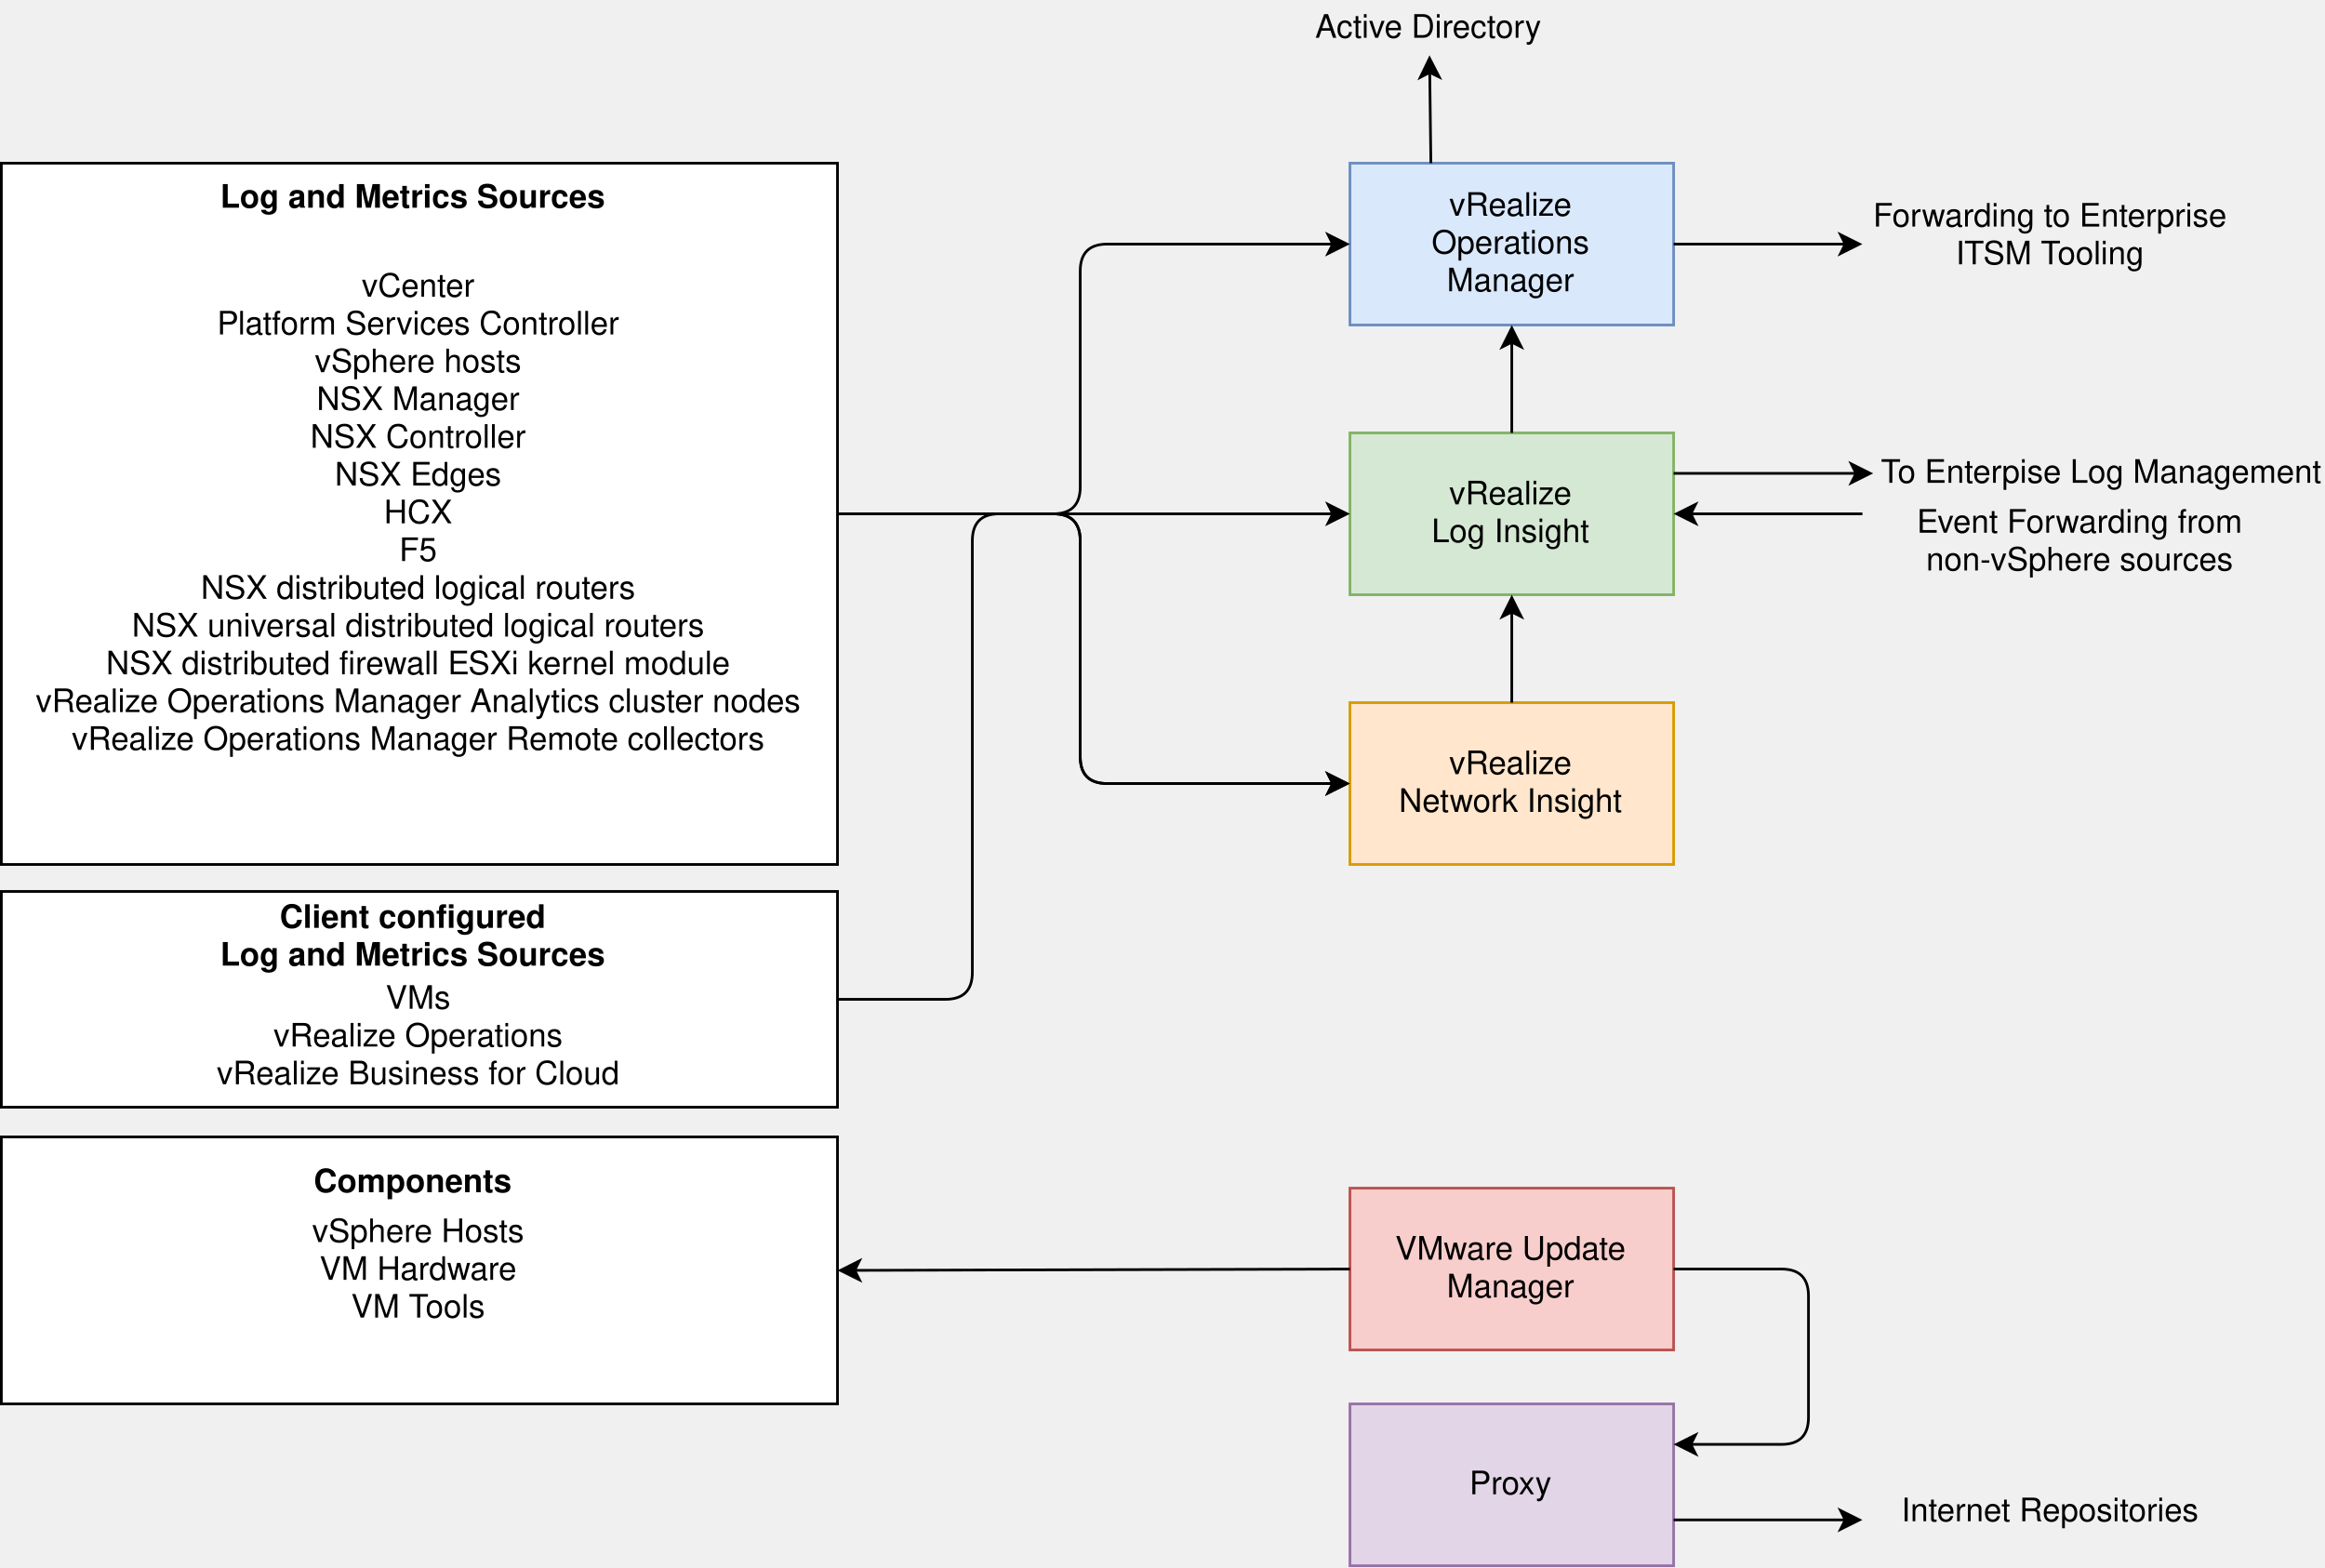
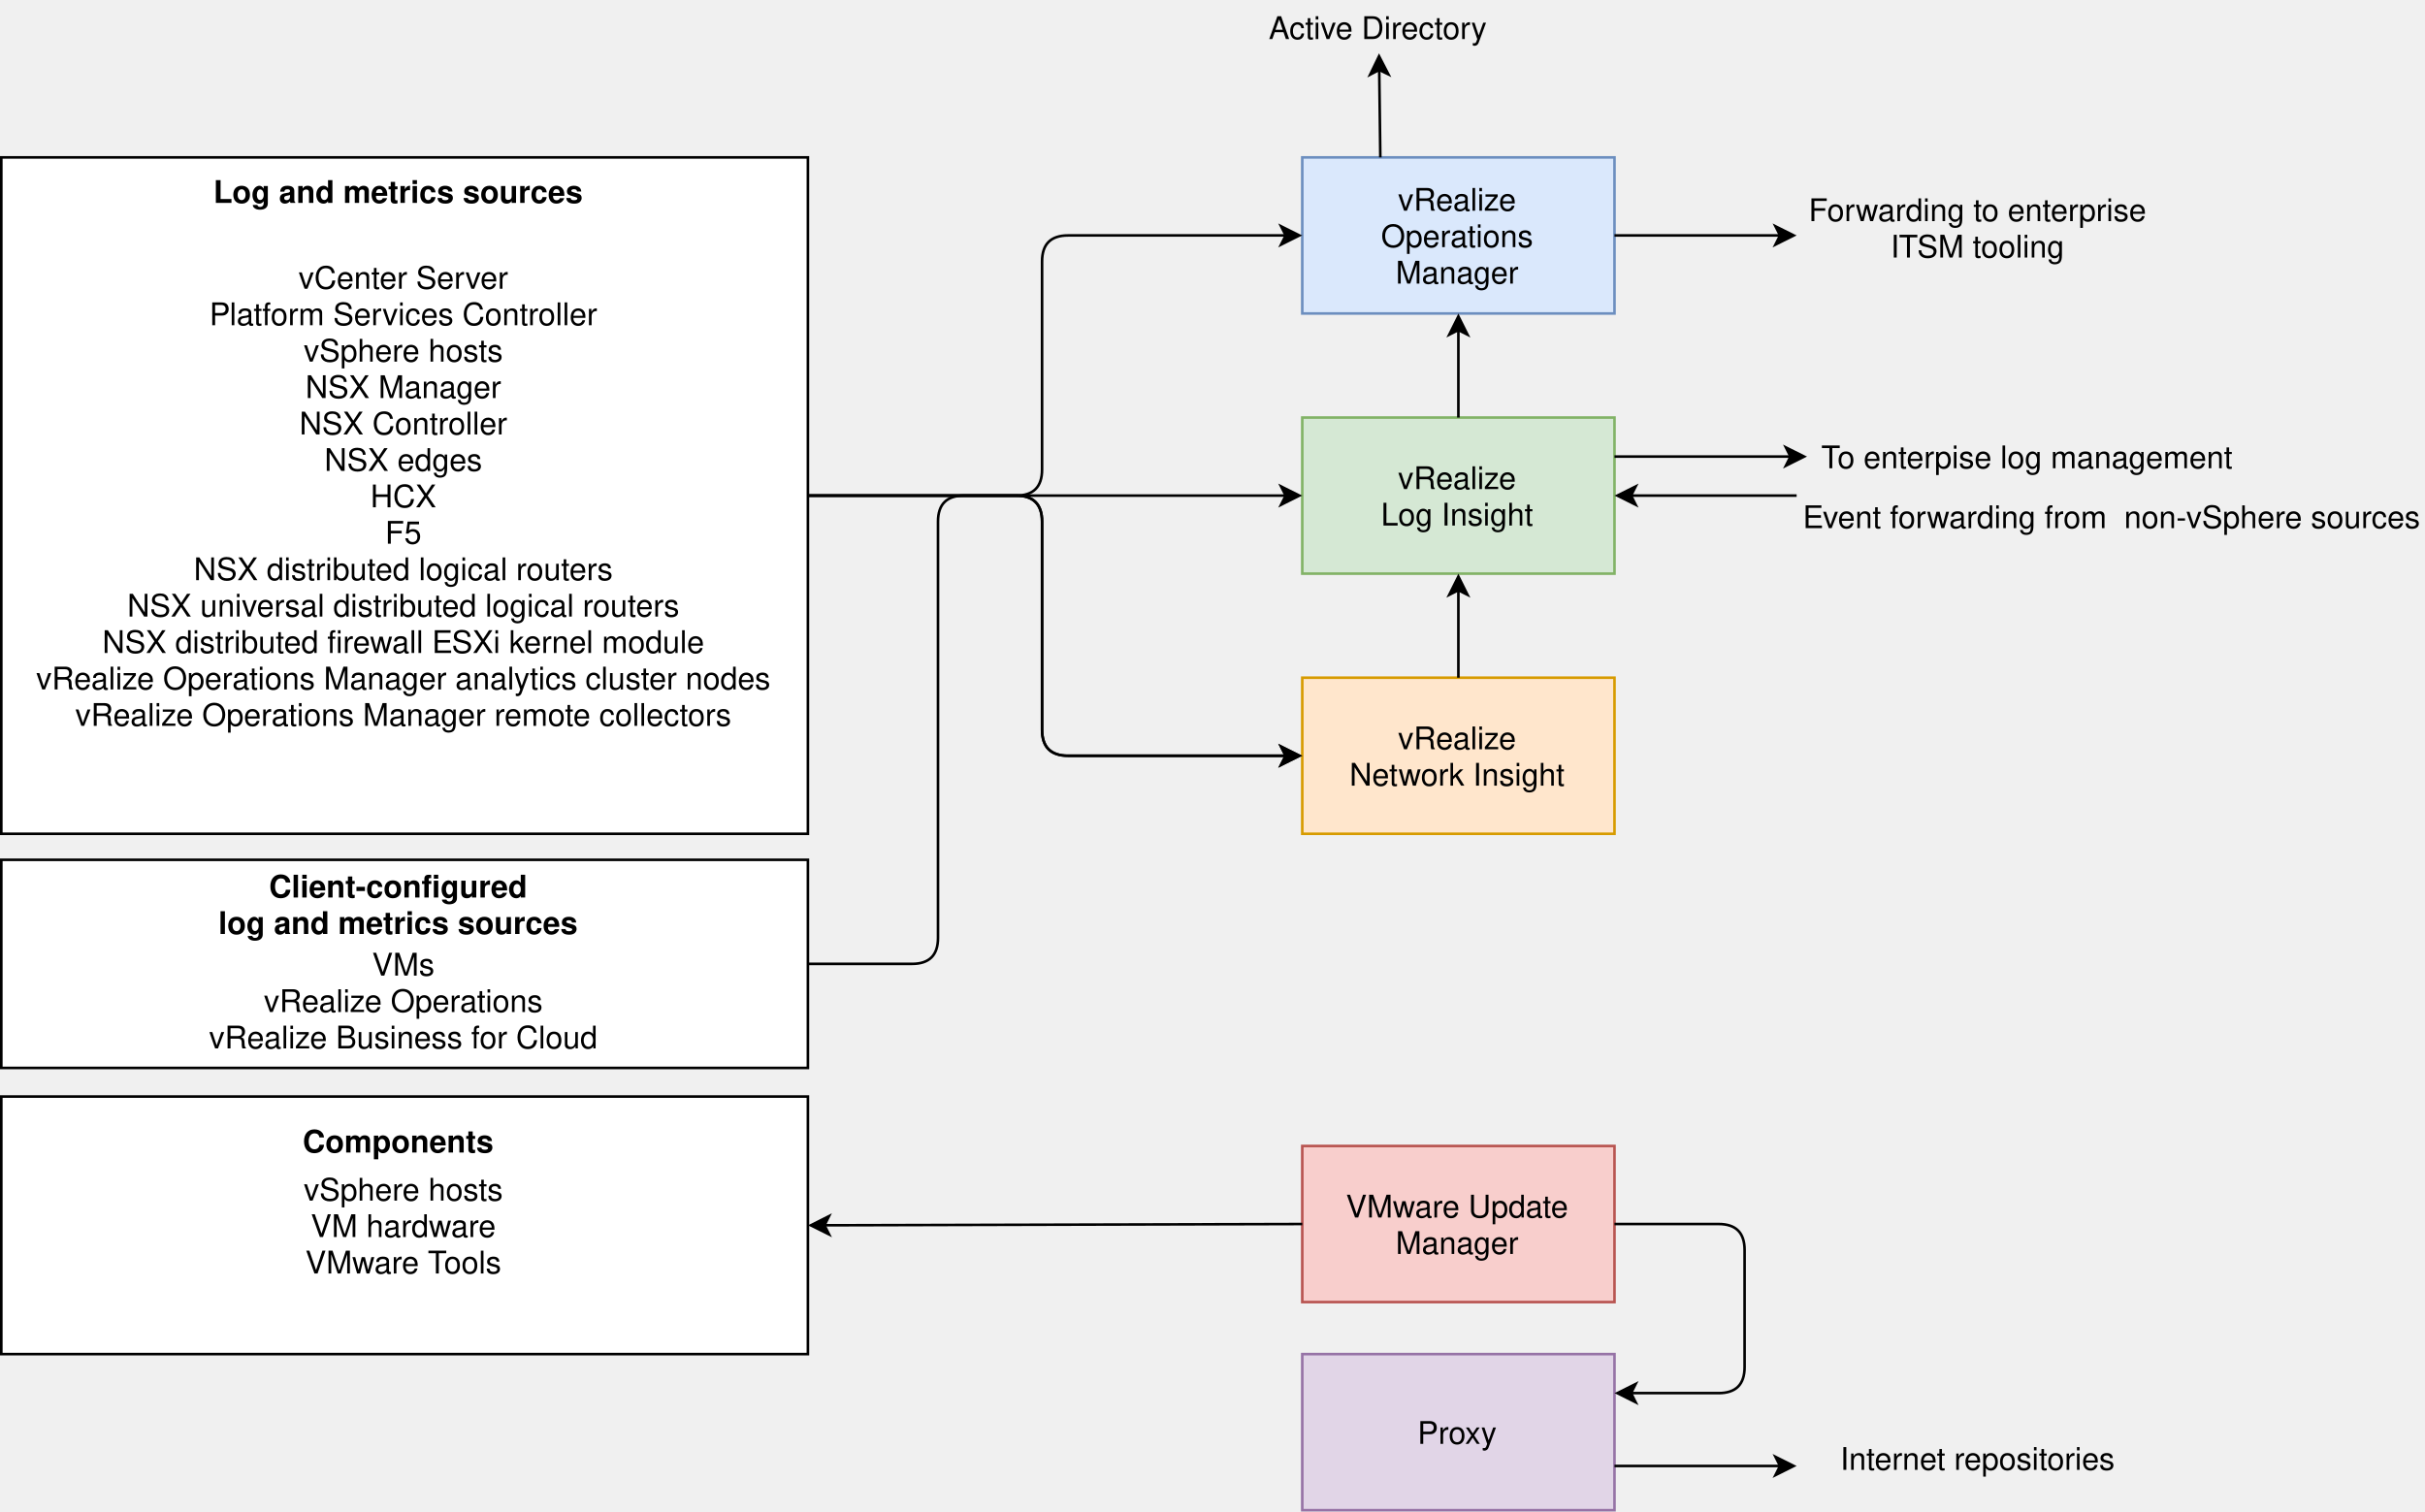
- <svg xmlns="http://www.w3.org/2000/svg" version="1.1" width="862px" height="581px" viewBox="-0.5 -0.5 862 581">
+ <svg xmlns="http://www.w3.org/2000/svg" version="1.1" width="932px" height="581px" viewBox="-0.5 -0.5 932 581">
  <defs />
  <g>
    <rect x="0" y="60" width="310" height="260" fill="#ffffff" stroke="#000000" pointer-events="all" />
    <g fill="#000000" font-family="Helvetica" text-anchor="middle" font-size="12px">
-       <text x="154.5" y="109.5">vCenter </text>
-       <text x="154.5" y="123.5">Platform Services Controller</text>
-       <text x="154.5" y="137.5">vSphere hosts</text>
-       <text x="154.5" y="151.5">NSX Manager </text>
-       <text x="154.5" y="165.5">NSX Controller</text>
-       <text x="154.5" y="179.5">NSX Edges</text>
-       <text x="154.5" y="193.5">HCX</text>
-       <text x="154.5" y="207.5">F5</text>
-       <text x="154.5" y="221.5">NSX distributed logical routers</text>
-       <text x="154.5" y="235.5">NSX universal distributed logical routers</text>
-       <text x="154.5" y="249.5">NSX distributed firewall ESXi kernel module</text>
-       <text x="154.5" y="263.5">vRealize Operations Manager Analytics cluster nodes</text>
-       <text x="154.5" y="277.5">vRealize Operations Manager Remote collectors</text>
+       <text x="154.5" y="110.5">vCenter Server </text>
+       <text x="154.5" y="124.5">Platform Services Controller</text>
+       <text x="154.5" y="138.5">vSphere hosts</text>
+       <text x="154.5" y="152.5">NSX Manager </text>
+       <text x="154.5" y="166.5">NSX Controller</text>
+       <text x="154.5" y="180.5">NSX edges</text>
+       <text x="154.5" y="194.5">HCX</text>
+       <text x="154.5" y="208.5">F5</text>
+       <text x="154.5" y="222.5">NSX distributed logical routers</text>
+       <text x="154.5" y="236.5">NSX universal distributed logical routers</text>
+       <text x="154.5" y="250.5">NSX distributed firewall ESXi kernel module</text>
+       <text x="154.5" y="264.5">vRealize Operations Manager analytics cluster nodes</text>
+       <text x="154.5" y="278.5">vRealize Operations Manager remote collectors</text>
    </g>
    <rect x="0" y="330" width="310" height="80" fill="#ffffff" stroke="#000000" pointer-events="all" />
    <g fill="#000000" font-family="Helvetica" text-anchor="middle" font-size="12px">
-       <text x="154.5" y="373.5">VMs</text>
-       <text x="154.5" y="387.5">vRealize Operations</text>
-       <text x="154.5" y="401.5">vRealize Business for Cloud</text>
+       <text x="154.5" y="374.5">VMs</text>
+       <text x="154.5" y="388.5">vRealize Operations</text>
+       <text x="154.5" y="402.5">vRealize Business for Cloud</text>
    </g>
    <rect x="500" y="60" width="120" height="60" fill="#dae8fc" stroke="#6c8ebf" pointer-events="all" />
    <g fill="#000000" font-family="Helvetica" text-anchor="middle" font-size="12px">
-       <text x="559.5" y="79.5">vRealize</text>
-       <text x="559.5" y="93.5">Operations</text>
-       <text x="559.5" y="107.5">Manager</text>
+       <text x="559.5" y="80.5">vRealize</text>
+       <text x="559.5" y="94.5">Operations</text>
+       <text x="559.5" y="108.5">Manager</text>
    </g>
    <rect x="500" y="160" width="120" height="60" fill="#d5e8d4" stroke="#82b366" pointer-events="all" />
    <g fill="#000000" font-family="Helvetica" text-anchor="middle" font-size="12px">
-       <text x="559.5" y="186.5">vRealize</text>
-       <text x="559.5" y="200.5">Log Insight</text>
+       <text x="559.5" y="187.5">vRealize</text>
+       <text x="559.5" y="201.5">Log Insight</text>
    </g>
    <rect x="500" y="260" width="120" height="60" fill="#ffe6cc" stroke="#d79b00" pointer-events="all" />
    <g fill="#000000" font-family="Helvetica" text-anchor="middle" font-size="12px">
-       <text x="559.5" y="286.5">vRealize</text>
-       <text x="559.5" y="300.5">Network Insight</text>
+       <text x="559.5" y="287.5">vRealize</text>
+       <text x="559.5" y="301.5">Network Insight</text>
    </g>
-     <rect x="706" y="184" width="130" height="33" fill="none" stroke="none" pointer-events="all" />
+     <rect x="710" y="185" width="203" height="26" fill="none" stroke="none" pointer-events="all" />
    <g fill="#000000" font-family="Helvetica" text-anchor="middle" font-size="12px">
-       <text x="770.5" y="197">Event Forwarding from </text>
-       <text x="770.5" y="211">non-vSphere sources</text>
+       <text x="811" y="202.5">Event forwarding from  non-vSphere sources</text>
    </g>
    <rect x="58" y="70" width="190" height="20" fill="none" stroke="none" pointer-events="all" />
    <g fill="#000000" font-family="Helvetica" font-weight="bold" text-anchor="middle" font-size="12px">
-       <text x="152.5" y="76.5">Log and Metrics Sources</text>
+       <text x="152.5" y="77.5">Log and metrics sources</text>
    </g>
    <path d="M 310 190 L 390 190 Q 400 190 400 180 L 400 100 Q 400 90 410 90 L 493.63 90" fill="none" stroke="#000000" stroke-miterlimit="10" pointer-events="stroke" />
    <path d="M 498.88 90 L 491.88 93.5 L 493.63 90 L 491.88 86.5 Z" fill="#000000" stroke="#000000" stroke-miterlimit="10" pointer-events="all" />
    <path d="M 310 190 L 390 190 Q 400 190 410 190 L 493.63 190" fill="none" stroke="#000000" stroke-miterlimit="10" pointer-events="stroke" />
    <path d="M 498.88 190 L 491.88 193.5 L 493.63 190 L 491.88 186.5 Z" fill="#000000" stroke="#000000" stroke-miterlimit="10" pointer-events="all" />
    <path d="M 560 160 L 560 155 Q 560 150 560 140 L 560 126.37" fill="none" stroke="#000000" stroke-miterlimit="10" pointer-events="stroke" />
    <path d="M 560 121.12 L 563.5 128.12 L 560 126.37 L 556.5 128.12 Z" fill="#000000" stroke="#000000" stroke-miterlimit="10" pointer-events="all" />
    <path d="M 560 260 L 560 226.37" fill="none" stroke="#000000" stroke-miterlimit="10" pointer-events="stroke" />
    <path d="M 560 221.12 L 563.5 228.12 L 560 226.37 L 556.5 228.12 Z" fill="#000000" stroke="#000000" stroke-miterlimit="10" pointer-events="all" />
    <path d="M 310 190 L 390 190 Q 400 190 400 200 L 400 280 Q 400 290 410 290 L 493.63 290" fill="none" stroke="#000000" stroke-miterlimit="10" pointer-events="stroke" />
    <path d="M 498.88 290 L 491.88 293.5 L 493.63 290 L 491.88 286.5 Z" fill="#000000" stroke="#000000" stroke-miterlimit="10" pointer-events="all" />
    <path d="M 690 190 L 626.37 190" fill="none" stroke="#000000" stroke-miterlimit="10" pointer-events="stroke" />
    <path d="M 621.12 190 L 628.12 186.5 L 626.37 190 L 628.12 193.5 Z" fill="#000000" stroke="#000000" stroke-miterlimit="10" pointer-events="all" />
    <path d="M 620 90 L 683.63 90" fill="none" stroke="#000000" stroke-miterlimit="10" pointer-events="stroke" />
    <path d="M 688.88 90 L 681.88 93.5 L 683.63 90 L 681.88 86.5 Z" fill="#000000" stroke="#000000" stroke-miterlimit="10" pointer-events="all" />
    <rect x="700" y="84" width="120" height="20" fill="none" stroke="none" pointer-events="all" />
    <g fill="#000000" font-family="Helvetica" text-anchor="middle" font-size="12px">
-       <text x="759.5" y="83.5">Forwarding to Enterprise</text>
-       <text x="759.5" y="97.5">ITSM Tooling</text>
+       <text x="759.5" y="84.5">Forwarding to enterprise</text>
+       <text x="759.5" y="98.5">ITSM tooling</text>
    </g>
    <rect x="58" y="344" width="190" height="20" fill="none" stroke="none" pointer-events="all" />
    <g fill="#000000" font-family="Helvetica" font-weight="bold" text-anchor="middle" font-size="12px">
-       <text x="152.5" y="343.5">Client configured</text>
-       <text x="152.5" y="357.5">Log and Metrics Sources</text>
+       <text x="152.5" y="344.5">Client-configured</text>
+       <text x="152.5" y="358.5">log and metrics sources</text>
    </g>
    <path d="M 310 370 L 350 370 Q 360 370 360 360 L 360 200 Q 360 190 370 190 L 390 190 Q 400 190 400 200 L 400 280 Q 400 290 410 290 L 493.63 290" fill="none" stroke="#000000" stroke-miterlimit="10" pointer-events="stroke" />
    <path d="M 498.88 290 L 491.88 293.5 L 493.63 290 L 491.88 286.5 Z" fill="#000000" stroke="#000000" stroke-miterlimit="10" pointer-events="all" />
    <rect x="500" y="520" width="120" height="60" fill="#e1d5e7" stroke="#9673a6" pointer-events="all" />
    <g fill="#000000" font-family="Helvetica" text-anchor="middle" font-size="12px">
-       <text x="559.5" y="553.5">Proxy</text>
+       <text x="559.5" y="554.5">Proxy</text>
    </g>
    <rect x="500" y="440" width="120" height="60" fill="#f8cecc" stroke="#b85450" pointer-events="all" />
    <g fill="#000000" font-family="Helvetica" text-anchor="middle" font-size="12px">
-       <text x="559.5" y="466.5">VMware Update</text>
-       <text x="559.5" y="480.5">Manager</text>
+       <text x="559.5" y="467.5">VMware Update</text>
+       <text x="559.5" y="481.5">Manager</text>
    </g>
    <path d="M 620 563 L 683.63 563" fill="none" stroke="#000000" stroke-miterlimit="10" pointer-events="stroke" />
    <path d="M 688.88 563 L 681.88 566.5 L 683.63 563 L 681.88 559.5 Z" fill="#000000" stroke="#000000" stroke-miterlimit="10" pointer-events="all" />
    <rect x="700" y="557" width="120" height="20" fill="none" stroke="none" pointer-events="all" />
    <g fill="#000000" font-family="Helvetica" text-anchor="middle" font-size="12px">
-       <text x="759.5" y="563.5">Internet Repositories</text>
+       <text x="759.5" y="564.5">Internet repositories</text>
    </g>
    <path d="M 620 470 L 660 470 Q 670 470 670 480 L 670 525 Q 670 535 660 535 L 626.37 535" fill="none" stroke="#000000" stroke-miterlimit="10" pointer-events="stroke" />
    <path d="M 621.12 535 L 628.12 531.5 L 626.37 535 L 628.12 538.5 Z" fill="#000000" stroke="#000000" stroke-miterlimit="10" pointer-events="all" />
    <rect x="0" y="421" width="310" height="99" fill="#ffffff" stroke="#000000" pointer-events="all" />
    <g fill="#000000" font-family="Helvetica" text-anchor="middle" font-size="12px">
-       <text x="154.5" y="460">vSphere Hosts</text>
-       <text x="154.5" y="474">VM Hardware</text>
-       <text x="154.5" y="488">VM Tools</text>
+       <text x="154.5" y="461">vSphere hosts</text>
+       <text x="154.5" y="475">VM hardware</text>
+       <text x="154.5" y="489">VMware Tools</text>
    </g>
    <rect x="58" y="435" width="190" height="20" fill="none" stroke="none" pointer-events="all" />
    <g fill="#000000" font-family="Helvetica" font-weight="bold" text-anchor="middle" font-size="12px">
-       <text x="152.5" y="441.5">Components</text>
+       <text x="152.5" y="442.5">Components</text>
    </g>
    <path d="M 500 470 L 316.37 470.48" fill="none" stroke="#000000" stroke-miterlimit="10" pointer-events="stroke" />
    <path d="M 311.12 470.5 L 318.11 466.98 L 316.37 470.48 L 318.13 473.98 Z" fill="#000000" stroke="#000000" stroke-miterlimit="10" pointer-events="all" />
    <path d="M 155 520 L 155 520" fill="none" stroke="#6666ff" stroke-miterlimit="10" pointer-events="stroke" />
    <path d="M 155 520 L 155 520 L 155 520 L 155 520 Z" fill="#6666ff" stroke="#6666ff" stroke-miterlimit="10" pointer-events="all" />
    <path d="M 620 175 L 687.63 175" fill="none" stroke="#000000" stroke-miterlimit="10" pointer-events="stroke" />
    <path d="M 692.88 175 L 685.88 178.5 L 687.63 175 L 685.88 171.5 Z" fill="#000000" stroke="#000000" stroke-miterlimit="10" pointer-events="all" />
    <rect x="734" y="165" width="90" height="20" fill="none" stroke="none" pointer-events="all" />
    <g fill="#000000" font-family="Helvetica" text-anchor="middle" font-size="12px">
-       <text x="778.5" y="178.5">To Enterpise Log Management</text>
+       <text x="778.5" y="179.5">To enterpise log management</text>
    </g>
    <path d="M 530 60 L 529.58 26.37" fill="none" stroke="#000000" stroke-miterlimit="10" pointer-events="stroke" />
    <path d="M 529.51 21.12 L 533.1 28.07 L 529.58 26.37 L 526.1 28.16 Z" fill="#000000" stroke="#000000" stroke-miterlimit="10" pointer-events="all" />
    <rect x="476" y="0" width="107" height="20" fill="none" stroke="none" pointer-events="all" />
    <g fill="#000000" font-family="Helvetica" text-anchor="middle" font-size="12px">
-       <text x="529" y="13.5">Active Directory</text>
+       <text x="529" y="14.5">Active Directory</text>
    </g>
  </g>
</svg>
